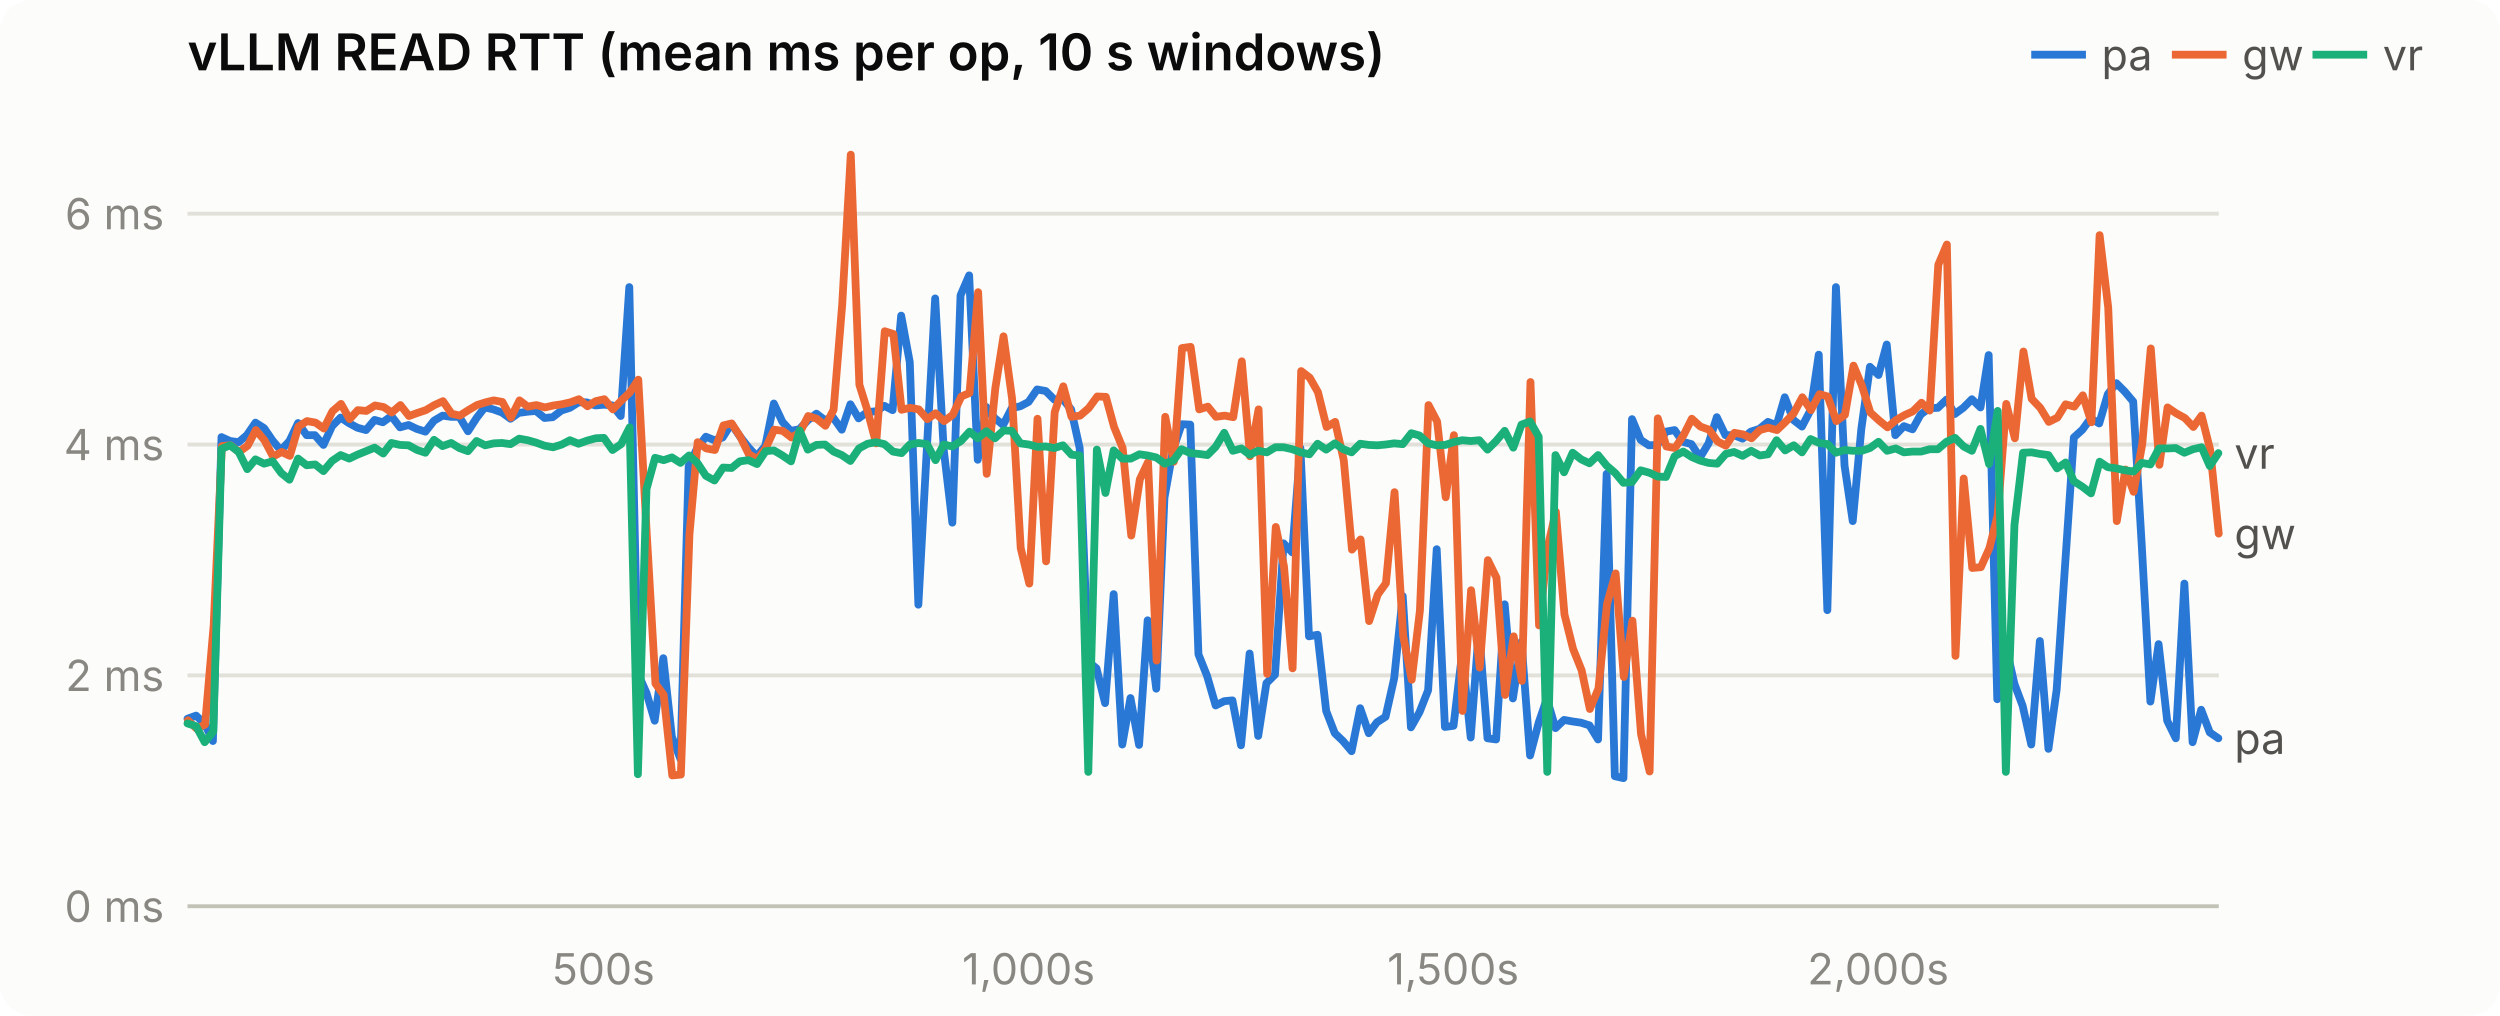
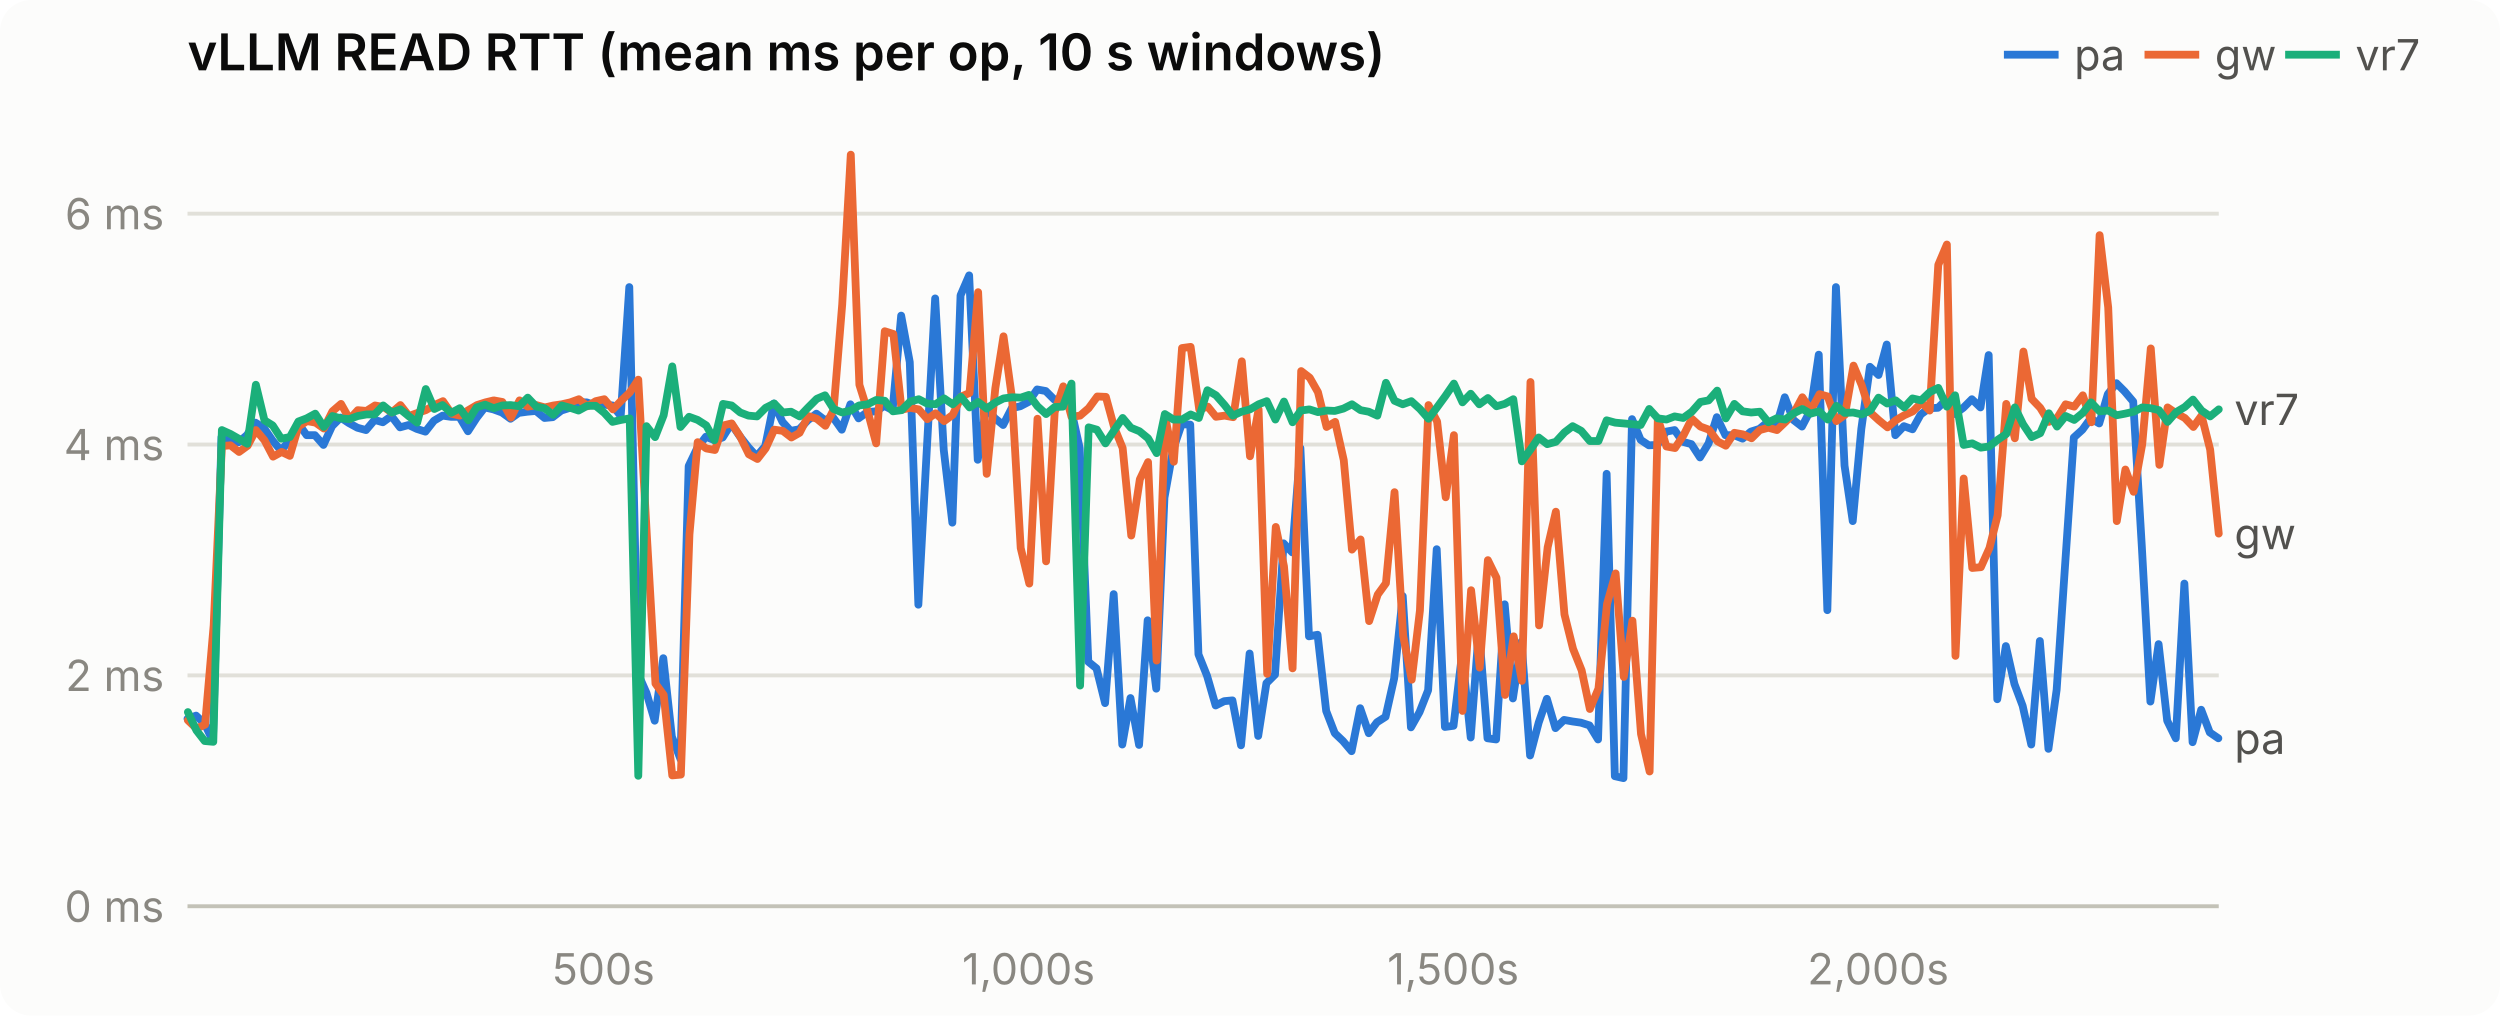
<svg xmlns="http://www.w3.org/2000/svg" viewBox="0 0 640 260" width="640" height="260" font-family="system-ui, -apple-system, Segoe UI, sans-serif" role="img" aria-label="vLLM READ RTT (mean ms per op, 10 s windows)">
  <rect width="640" height="260" rx="8" fill="#fcfcfb" />
  <text x="48" y="18" font-size="13" font-weight="600" fill="#0b0b0b">vLLM READ RTT (mean ms per op, 10 s windows)</text>
-   <line x1="592" x2="606" y1="14" y2="14" stroke="#1baf7a" stroke-width="2" />
-   <text x="610" y="18" font-size="11" fill="#52514e">vr</text>
-   <line x1="556" x2="570" y1="14" y2="14" stroke="#eb6834" stroke-width="2" />
-   <text x="574" y="18" font-size="11" fill="#52514e">gw</text>
-   <line x1="520" x2="534" y1="14" y2="14" stroke="#2a78d6" stroke-width="2" />
-   <text x="538" y="18" font-size="11" fill="#52514e">pa</text>
+   <line x1="585" x2="599" y1="14" y2="14" stroke="#1baf7a" stroke-width="2" />
+   <text x="603" y="18" font-size="11" fill="#52514e">vr7</text>
+   <line x1="549" x2="563" y1="14" y2="14" stroke="#eb6834" stroke-width="2" />
+   <text x="567" y="18" font-size="11" fill="#52514e">gw</text>
+   <line x1="513" x2="527" y1="14" y2="14" stroke="#2a78d6" stroke-width="2" />
+   <text x="531" y="18" font-size="11" fill="#52514e">pa</text>
  <line x1="48" x2="568" y1="232.0" y2="232.0" stroke="#c3c2b7" stroke-width="1" />
  <text x="42" y="236.0" text-anchor="end" font-size="11" fill="#898781">0 ms</text>
  <line x1="48" x2="568" y1="172.9" y2="172.9" stroke="#e1e0d9" stroke-width="1" />
  <text x="42" y="176.9" text-anchor="end" font-size="11" fill="#898781">2 ms</text>
  <line x1="48" x2="568" y1="113.8" y2="113.8" stroke="#e1e0d9" stroke-width="1" />
  <text x="42" y="117.8" text-anchor="end" font-size="11" fill="#898781">4 ms</text>
  <line x1="48" x2="568" y1="54.7" y2="54.7" stroke="#e1e0d9" stroke-width="1" />
  <text x="42" y="58.7" text-anchor="end" font-size="11" fill="#898781">6 ms</text>
  <text x="154.5" y="252" text-anchor="middle" font-size="11" fill="#898781">500s</text>
  <text x="263.3" y="252" text-anchor="middle" font-size="11" fill="#898781">1,000s</text>
  <text x="372.0" y="252" text-anchor="middle" font-size="11" fill="#898781">1,500s</text>
  <text x="480.8" y="252" text-anchor="middle" font-size="11" fill="#898781">2,000s</text>
  <path d="M48.0,184.0L50.2,183.2L52.4,185.3L54.5,189.7L56.7,111.9L58.9,112.9L61.1,113.2L63.2,111.4L65.4,108.2L67.6,109.6L69.8,112.8L71.9,115.3L74.1,112.9L76.3,108.3L78.5,111.4L80.6,111.4L82.8,113.9L85.0,109.1L87.2,106.9L89.3,108.3L91.5,109.5L93.7,110.1L95.9,107.5L98.0,108.1L100.2,106.5L102.4,109.4L104.6,108.8L106.7,109.8L108.9,110.5L111.1,107.7L113.3,106.4L115.4,106.7L117.6,106.7L119.8,110.4L122.0,107.0L124.1,104.3L126.3,104.8L128.5,105.6L130.7,107.2L132.8,105.7L135.0,105.4L137.2,105.2L139.4,107.0L141.5,106.8L143.7,105.1L145.9,104.4L148.1,103.0L150.2,103.0L152.4,103.8L154.6,103.6L156.8,103.8L158.9,106.5L161.1,73.5L163.3,172.4L165.5,177.4L167.6,184.5L169.8,168.5L172.0,188.6L174.2,194.3L176.3,119.3L178.5,114.7L180.7,111.8L182.9,112.7L185.0,112.0L187.2,108.5L189.4,111.7L191.6,114.5L193.7,116.8L195.9,114.2L198.1,103.3L200.3,108.0L202.4,110.3L204.6,109.9L206.8,107.6L209.0,105.9L211.1,107.5L213.3,106.9L215.5,110.0L217.7,103.5L219.8,107.1L222.0,105.5L224.2,105.3L226.4,103.9L228.5,105.0L230.7,80.8L232.9,92.7L235.1,154.8L237.2,116.2L239.4,76.4L241.6,115.2L243.8,133.8L245.9,75.6L248.1,70.5L250.3,117.7L252.5,104.2L254.6,107.0L256.8,108.8L259.0,104.5L261.2,104.0L263.3,102.9L265.5,99.7L267.7,100.1L269.9,102.3L272.0,102.1L274.2,104.8L276.4,114.7L278.6,169.4L280.7,171.1L282.9,180.0L285.1,152.1L287.3,190.6L289.4,178.7L291.6,190.7L293.8,158.8L296.0,176.3L298.1,127.4L300.3,115.1L302.5,108.6L304.7,108.7L306.8,167.5L309.0,173.0L311.2,180.6L313.4,179.5L315.5,179.3L317.7,190.8L319.9,167.3L322.1,188.4L324.2,174.9L326.4,172.7L328.6,139.1L330.8,141.4L332.9,114.7L335.1,162.9L337.3,162.5L339.5,182.0L341.7,187.7L343.8,189.7L346.0,192.3L348.2,181.3L350.4,187.7L352.5,184.9L354.7,183.5L356.9,173.7L359.1,152.6L361.2,186.2L363.4,182.3L365.6,176.7L367.8,140.6L369.9,186.1L372.1,185.8L374.3,167.3L376.5,188.8L378.6,161.1L380.8,189.0L383.0,189.3L385.2,154.7L387.3,178.8L389.5,164.3L391.7,193.4L393.9,185.0L396.0,178.9L398.2,186.4L400.4,184.3L402.6,184.7L404.7,185.0L406.9,185.7L409.1,189.3L411.3,121.3L413.4,198.7L415.6,199.2L417.8,107.3L420.0,112.6L422.1,114.0L424.3,113.9L426.5,110.5L428.7,110.1L430.8,113.1L433.0,113.7L435.2,117.1L437.4,113.5L439.5,106.8L441.7,111.4L443.9,111.4L446.1,112.3L448.2,110.5L450.4,109.8L452.6,108.0L454.8,108.9L456.9,101.7L459.1,107.5L461.3,109.2L463.5,105.0L465.6,90.8L467.8,156.2L470.0,73.5L472.2,119.2L474.3,133.4L476.5,109.8L478.7,93.9L480.9,96.0L483.0,88.2L485.2,111.4L487.4,109.1L489.6,109.9L491.7,106.1L493.9,104.5L496.1,104.4L498.3,102.3L500.4,106.0L502.6,104.4L504.8,102.2L507.0,104.3L509.1,90.9L511.3,179.0L513.5,165.4L515.7,175.1L517.8,180.7L520.0,190.6L522.2,164.1L524.4,191.7L526.5,176.6L528.7,144.1L530.9,112.0L533.1,110.0L535.2,107.1L537.4,108.4L539.6,100.9L541.8,98.1L543.9,100.2L546.1,102.8L548.3,139.8L550.5,179.6L552.6,164.9L554.8,184.5L557.0,189.0L559.2,149.4L561.3,190.0L563.5,181.7L565.7,187.5L567.9,189.0" fill="none" stroke="#2a78d6" stroke-width="2" stroke-linejoin="round" stroke-linecap="round" />
  <text x="572" y="193.0" font-size="11" fill="#52514e">pa</text>
  <path d="M48.1,184.4L50.3,186.5L52.5,185.5L54.7,160.1L56.8,114.2L59.0,114.0L61.2,115.7L63.4,114.1L65.5,110.1L67.7,112.7L69.9,116.9L72.1,115.7L74.2,116.7L76.4,109.2L78.6,107.8L80.8,108.2L82.9,109.7L85.1,105.3L87.3,103.4L89.5,107.3L91.6,105.0L93.8,105.2L96.0,103.8L98.2,104.2L100.3,105.6L102.5,103.7L104.7,106.5L106.9,105.7L109.0,105.0L111.2,103.7L113.4,102.7L115.6,105.9L117.7,106.4L119.9,105.0L122.1,103.7L124.3,103.0L126.4,102.5L128.6,102.9L130.8,106.9L133.0,102.5L135.1,104.1L137.3,103.7L139.5,104.3L141.7,103.8L143.8,103.5L146.0,103.0L148.2,102.2L150.4,104.0L152.5,102.7L154.7,102.2L156.9,104.8L159.1,102.5L161.2,100.5L163.4,97.2L165.6,137.2L167.8,175.0L169.9,177.9L172.1,198.5L174.3,198.3L176.5,136.8L178.6,113.2L180.8,114.8L183.0,115.2L185.2,108.9L187.3,108.4L189.5,111.8L191.7,116.3L193.9,117.5L196.0,114.8L198.2,110.0L200.4,110.3L202.6,112.0L204.7,110.8L206.9,106.5L209.1,107.2L211.3,109.0L213.4,104.9L215.6,78.0L217.8,39.6L220.0,98.5L222.1,105.2L224.3,113.5L226.5,84.8L228.7,85.5L230.8,104.9L233.0,104.4L235.2,104.8L237.4,107.3L239.5,105.8L241.7,107.8L243.9,106.2L246.1,101.5L248.2,100.6L250.4,74.8L252.6,121.3L254.8,99.4L256.9,86.1L259.1,102.1L261.3,140.3L263.5,149.4L265.6,107.2L267.8,143.7L270.0,105.5L272.2,98.9L274.3,106.7L276.5,106.4L278.7,104.5L280.9,101.5L283.1,101.6L285.2,109.3L287.4,114.7L289.6,137.1L291.8,122.7L293.9,118.3L296.1,169.1L298.3,106.7L300.5,118.2L302.6,89.1L304.8,88.8L307.0,104.8L309.2,104.1L311.3,106.7L313.5,106.4L315.7,106.8L317.9,92.5L320.0,116.8L322.2,104.8L324.4,172.5L326.6,134.9L328.7,145.0L330.9,171.1L333.1,95.0L335.3,96.7L337.4,100.4L339.6,109.3L341.8,108.0L344.0,117.8L346.1,140.7L348.3,138.1L350.5,159.0L352.7,152.2L354.8,149.3L357.0,126.0L359.2,162.7L361.4,174.0L363.5,156.3L365.7,103.7L367.9,107.9L370.1,127.3L372.2,111.4L374.4,182.0L376.6,151.1L378.8,170.9L380.9,143.4L383.1,147.9L385.3,177.9L387.5,162.9L389.6,174.3L391.8,97.8L394.0,160.1L396.2,140.1L398.3,131.0L400.5,157.3L402.7,166.1L404.9,171.6L407.0,181.5L409.2,176.3L411.4,154.6L413.6,146.8L415.7,173.3L417.9,158.9L420.1,187.9L422.3,197.5L424.4,107.1L426.6,114.3L428.8,114.7L431.0,111.4L433.1,107.2L435.3,109.2L437.5,110.0L439.7,113.0L441.8,114.1L444.0,110.8L446.2,111.2L448.4,112.2L450.5,110.1L452.7,109.5L454.9,110.1L457.1,108.0L459.2,105.8L461.4,101.7L463.6,105.0L465.8,100.9L467.9,101.5L470.1,107.8L472.3,106.2L474.5,93.6L476.6,98.6L478.8,105.6L481.0,107.6L483.2,109.4L485.3,107.6L487.5,106.3L489.7,105.3L491.9,103.1L494.0,105.1L496.2,67.8L498.4,62.6L500.6,167.9L502.7,122.5L504.9,145.4L507.1,145.2L509.3,140.3L511.4,131.9L513.6,103.4L515.8,112.2L518.0,90.0L520.1,102.1L522.3,104.4L524.5,108.0L526.7,106.9L528.8,103.5L531.0,104.1L533.2,101.2L535.4,108.1L537.5,60.2L539.7,78.7L541.9,133.4L544.1,120.2L546.2,125.9L548.4,113.8L550.6,89.2L552.8,119.0L554.9,104.3L557.1,105.8L559.3,107.0L561.5,109.3L563.6,106.4L565.8,115.1L568.0,136.6" fill="none" stroke="#eb6834" stroke-width="2" stroke-linejoin="round" stroke-linecap="round" />
  <text x="572" y="140.6" font-size="11" fill="#52514e">gw</text>
-   <path d="M48.0,185.2L50.2,185.9L52.4,190.0L54.6,187.3L56.7,114.9L58.9,114.0L61.1,115.7L63.3,120.1L65.4,117.6L67.6,118.7L69.8,118.1L72.0,121.1L74.1,122.8L76.3,117.4L78.5,119.1L80.7,118.9L82.8,120.6L85.0,118.0L87.2,116.5L89.4,117.4L91.5,116.4L93.7,115.5L95.9,114.6L98.1,116.1L100.2,113.4L102.4,113.9L104.6,114.0L106.8,115.2L108.9,115.9L111.1,112.6L113.3,114.2L115.5,113.4L117.6,114.7L119.8,115.5L122.0,112.9L124.2,114.0L126.4,113.5L128.5,113.4L130.7,113.7L132.9,112.3L135.1,112.7L137.2,113.3L139.4,114.1L141.6,114.5L143.8,113.8L145.9,112.7L148.1,113.6L150.3,112.8L152.5,112.2L154.6,112.1L156.8,115.2L159.0,113.7L161.2,109.4L163.3,198.2L165.5,125.2L167.7,117.2L169.9,117.8L172.0,117.1L174.2,118.5L176.4,116.6L178.6,118.6L180.7,121.8L182.9,123.0L185.1,119.7L187.3,119.8L189.4,118.1L191.6,117.8L193.8,118.8L196.0,115.5L198.1,115.3L200.3,116.6L202.5,118.1L204.7,110.2L206.8,115.1L209.0,113.9L211.2,113.8L213.4,115.6L215.5,116.5L217.7,118.0L219.9,114.8L222.1,113.6L224.2,113.2L226.4,113.7L228.6,115.6L230.8,116.0L232.9,113.8L235.1,113.4L237.3,113.7L239.5,117.8L241.6,113.8L243.8,114.3L246.0,112.9L248.2,110.5L250.3,112.2L252.5,110.4L254.7,112.2L256.9,110.2L259.0,110.3L261.2,113.5L263.4,113.8L265.6,114.4L267.7,114.3L269.9,114.7L272.1,114.0L274.3,116.4L276.4,116.6L278.6,197.6L280.8,115.1L283.0,126.2L285.1,115.3L287.3,117.4L289.5,117.4L291.7,116.3L293.8,116.6L296.0,117.1L298.2,118.7L300.4,117.9L302.5,115.0L304.7,116.0L306.9,116.2L309.1,116.5L311.2,114.4L313.4,110.8L315.6,115.4L317.8,114.8L319.9,116.4L322.1,115.4L324.3,115.8L326.5,114.5L328.6,114.5L330.8,115.0L333.0,115.8L335.2,116.3L337.3,113.6L339.5,115.1L341.7,113.5L343.9,115.0L346.0,115.8L348.2,113.6L350.4,113.9L352.6,114.0L354.7,113.8L356.9,113.5L359.1,113.7L361.3,110.9L363.4,111.5L365.6,113.5L367.8,114.0L370.0,113.9L372.1,113.2L374.3,112.7L376.5,112.9L378.7,112.7L380.8,115.1L383.0,112.9L385.2,110.3L387.4,114.6L389.5,108.7L391.7,107.9L393.9,111.8L396.1,197.6L398.2,116.5L400.4,120.9L402.6,115.9L404.8,117.6L406.9,118.6L409.1,116.5L411.3,119.2L413.5,121.1L415.6,123.6L417.8,123.4L420.0,120.4L422.2,121.0L424.4,122.0L426.5,122.1L428.7,116.8L430.9,115.6L433.1,117.0L435.2,117.9L437.4,118.5L439.6,118.7L441.8,116.2L443.9,115.7L446.1,116.7L448.3,115.4L450.5,116.6L452.6,116.3L454.8,112.7L457.0,115.3L459.2,114.0L461.3,115.8L463.5,112.4L465.7,113.4L467.9,113.7L470.0,115.9L472.2,115.2L474.4,115.4L476.6,115.4L478.7,114.7L480.9,113.1L483.1,115.4L485.3,114.8L487.4,115.8L489.6,115.6L491.8,115.6L494.0,115.0L496.1,115.0L498.3,113.1L500.5,112.1L502.7,114.3L504.8,115.4L507.0,109.8L509.2,118.8L511.4,105.2L513.5,197.6L515.7,134.4L517.9,115.9L520.1,115.8L522.2,116.2L524.4,116.5L526.6,119.9L528.8,118.4L530.9,123.2L533.1,124.6L535.3,126.3L537.5,118.2L539.6,119.6L541.8,119.9L544.0,120.4L546.2,120.7L548.3,118.5L550.5,118.9L552.7,114.8L554.9,114.8L557.0,114.7L559.2,115.9L561.4,115.0L563.6,114.5L565.7,119.3L567.9,116.0" fill="none" stroke="#1baf7a" stroke-width="2" stroke-linejoin="round" stroke-linecap="round" />
-   <text x="572" y="120.0" font-size="11" fill="#52514e">vr</text>
+   <path d="M48.1,182.3L50.3,187.0L52.4,189.7L54.6,189.9L56.8,110.1L59.0,111.1L61.1,112.3L63.3,113.6L65.5,98.5L67.7,107.6L69.8,108.9L72.0,112.3L74.2,111.9L76.4,107.9L78.5,107.1L80.7,105.9L82.9,109.3L85.1,106.5L87.2,107.1L89.4,107.3L91.6,106.5L93.8,106.1L95.9,106.1L98.1,103.8L100.3,105.6L102.5,104.8L104.6,106.5L106.8,108.2L109.0,99.6L111.2,104.7L113.3,103.7L115.5,105.7L117.7,104.5L119.9,107.6L122.0,104.3L124.2,103.6L126.4,104.5L128.6,103.8L130.7,103.7L132.9,104.0L135.1,101.8L137.3,104.1L139.4,104.5L141.6,106.2L143.8,103.8L146.0,104.4L148.1,105.1L150.3,103.9L152.5,103.9L154.7,105.7L156.8,108.0L159.0,107.5L161.2,107.1L163.4,198.6L165.5,109.1L167.7,111.9L169.9,106.3L172.1,93.8L174.2,109.3L176.4,106.7L178.6,107.5L180.8,108.9L182.9,112.7L185.1,103.4L187.3,103.8L189.5,105.6L191.6,106.4L193.8,106.6L196.0,104.4L198.2,103.3L200.4,105.6L202.5,105.4L204.7,106.6L206.9,104.3L209.1,102.1L211.2,101.2L213.4,104.7L215.6,105.6L217.8,105.1L219.9,103.8L222.1,103.5L224.3,102.4L226.5,102.6L228.6,105.3L230.8,105.0L233.0,102.8L235.2,102.2L237.3,103.3L239.5,103.5L241.7,102.0L243.9,103.5L246.0,101.6L248.2,104.3L250.4,102.9L252.6,104.6L254.7,103.1L256.9,102.0L259.1,101.7L261.3,101.8L263.4,101.1L265.6,104.0L267.8,106.0L270.0,104.2L272.1,104.1L274.3,98.2L276.5,175.5L278.7,109.4L280.8,110.0L283.0,113.5L285.2,110.2L287.4,107.0L289.5,109.5L291.7,110.4L293.9,112.2L296.1,116.0L298.2,106.0L300.4,107.4L302.6,107.4L304.8,106.1L306.9,107.0L309.1,99.9L311.3,101.2L313.5,103.7L315.6,106.4L317.8,105.4L320.0,104.8L322.2,103.5L324.3,102.7L326.5,107.4L328.7,102.8L330.9,108.1L333.0,105.1L335.2,104.8L337.4,105.5L339.6,105.1L341.7,105.2L343.9,104.6L346.1,103.5L348.3,105.0L350.4,105.4L352.6,106.4L354.8,98.0L357.0,102.6L359.1,103.5L361.3,102.7L363.5,104.7L365.7,107.2L367.8,104.4L370.0,101.4L372.2,98.2L374.4,103.0L376.5,100.8L378.7,103.5L380.9,101.9L383.1,104.0L385.2,103.4L387.4,102.2L389.6,118.1L391.8,115.1L393.9,112.0L396.1,113.7L398.3,113.1L400.5,110.7L402.6,109.1L404.8,110.3L407.0,112.9L409.2,112.9L411.3,107.6L413.5,108.2L415.7,108.4L417.9,108.6L420.0,108.8L422.2,104.7L424.4,107.1L426.6,107.4L428.7,106.6L430.9,107.0L433.1,105.4L435.3,102.9L437.4,102.5L439.6,100.0L441.8,107.1L444.0,103.4L446.1,105.3L448.3,105.6L450.5,105.4L452.7,108.1L454.8,107.1L457.0,107.4L459.2,105.8L461.4,104.7L463.5,105.9L465.7,105.3L467.9,107.4L470.1,103.9L472.2,105.7L474.4,105.6L476.6,106.1L478.8,105.1L480.9,101.8L483.1,103.3L485.3,102.5L487.5,104.3L489.6,102.0L491.8,102.5L494.0,100.4L496.2,99.3L498.4,104.1L500.5,101.2L502.7,113.9L504.9,113.5L507.1,114.6L509.2,114.3L511.4,112.6L513.6,111.1L515.8,104.3L517.9,108.6L520.1,111.9L522.3,110.9L524.5,105.8L526.6,109.2L528.8,106.5L531.0,107.5L533.2,105.7L535.3,103.0L537.5,105.3L539.7,105.1L541.9,106.3L544.0,105.9L546.2,105.4L548.4,104.3L550.6,104.5L552.7,105.0L554.9,108.0L557.1,105.5L559.3,104.2L561.4,102.3L563.6,105.1L565.8,106.6L568.0,104.8" fill="none" stroke="#1baf7a" stroke-width="2" stroke-linejoin="round" stroke-linecap="round" />
+   <text x="572" y="108.8" font-size="11" fill="#52514e">vr7</text>
</svg>
